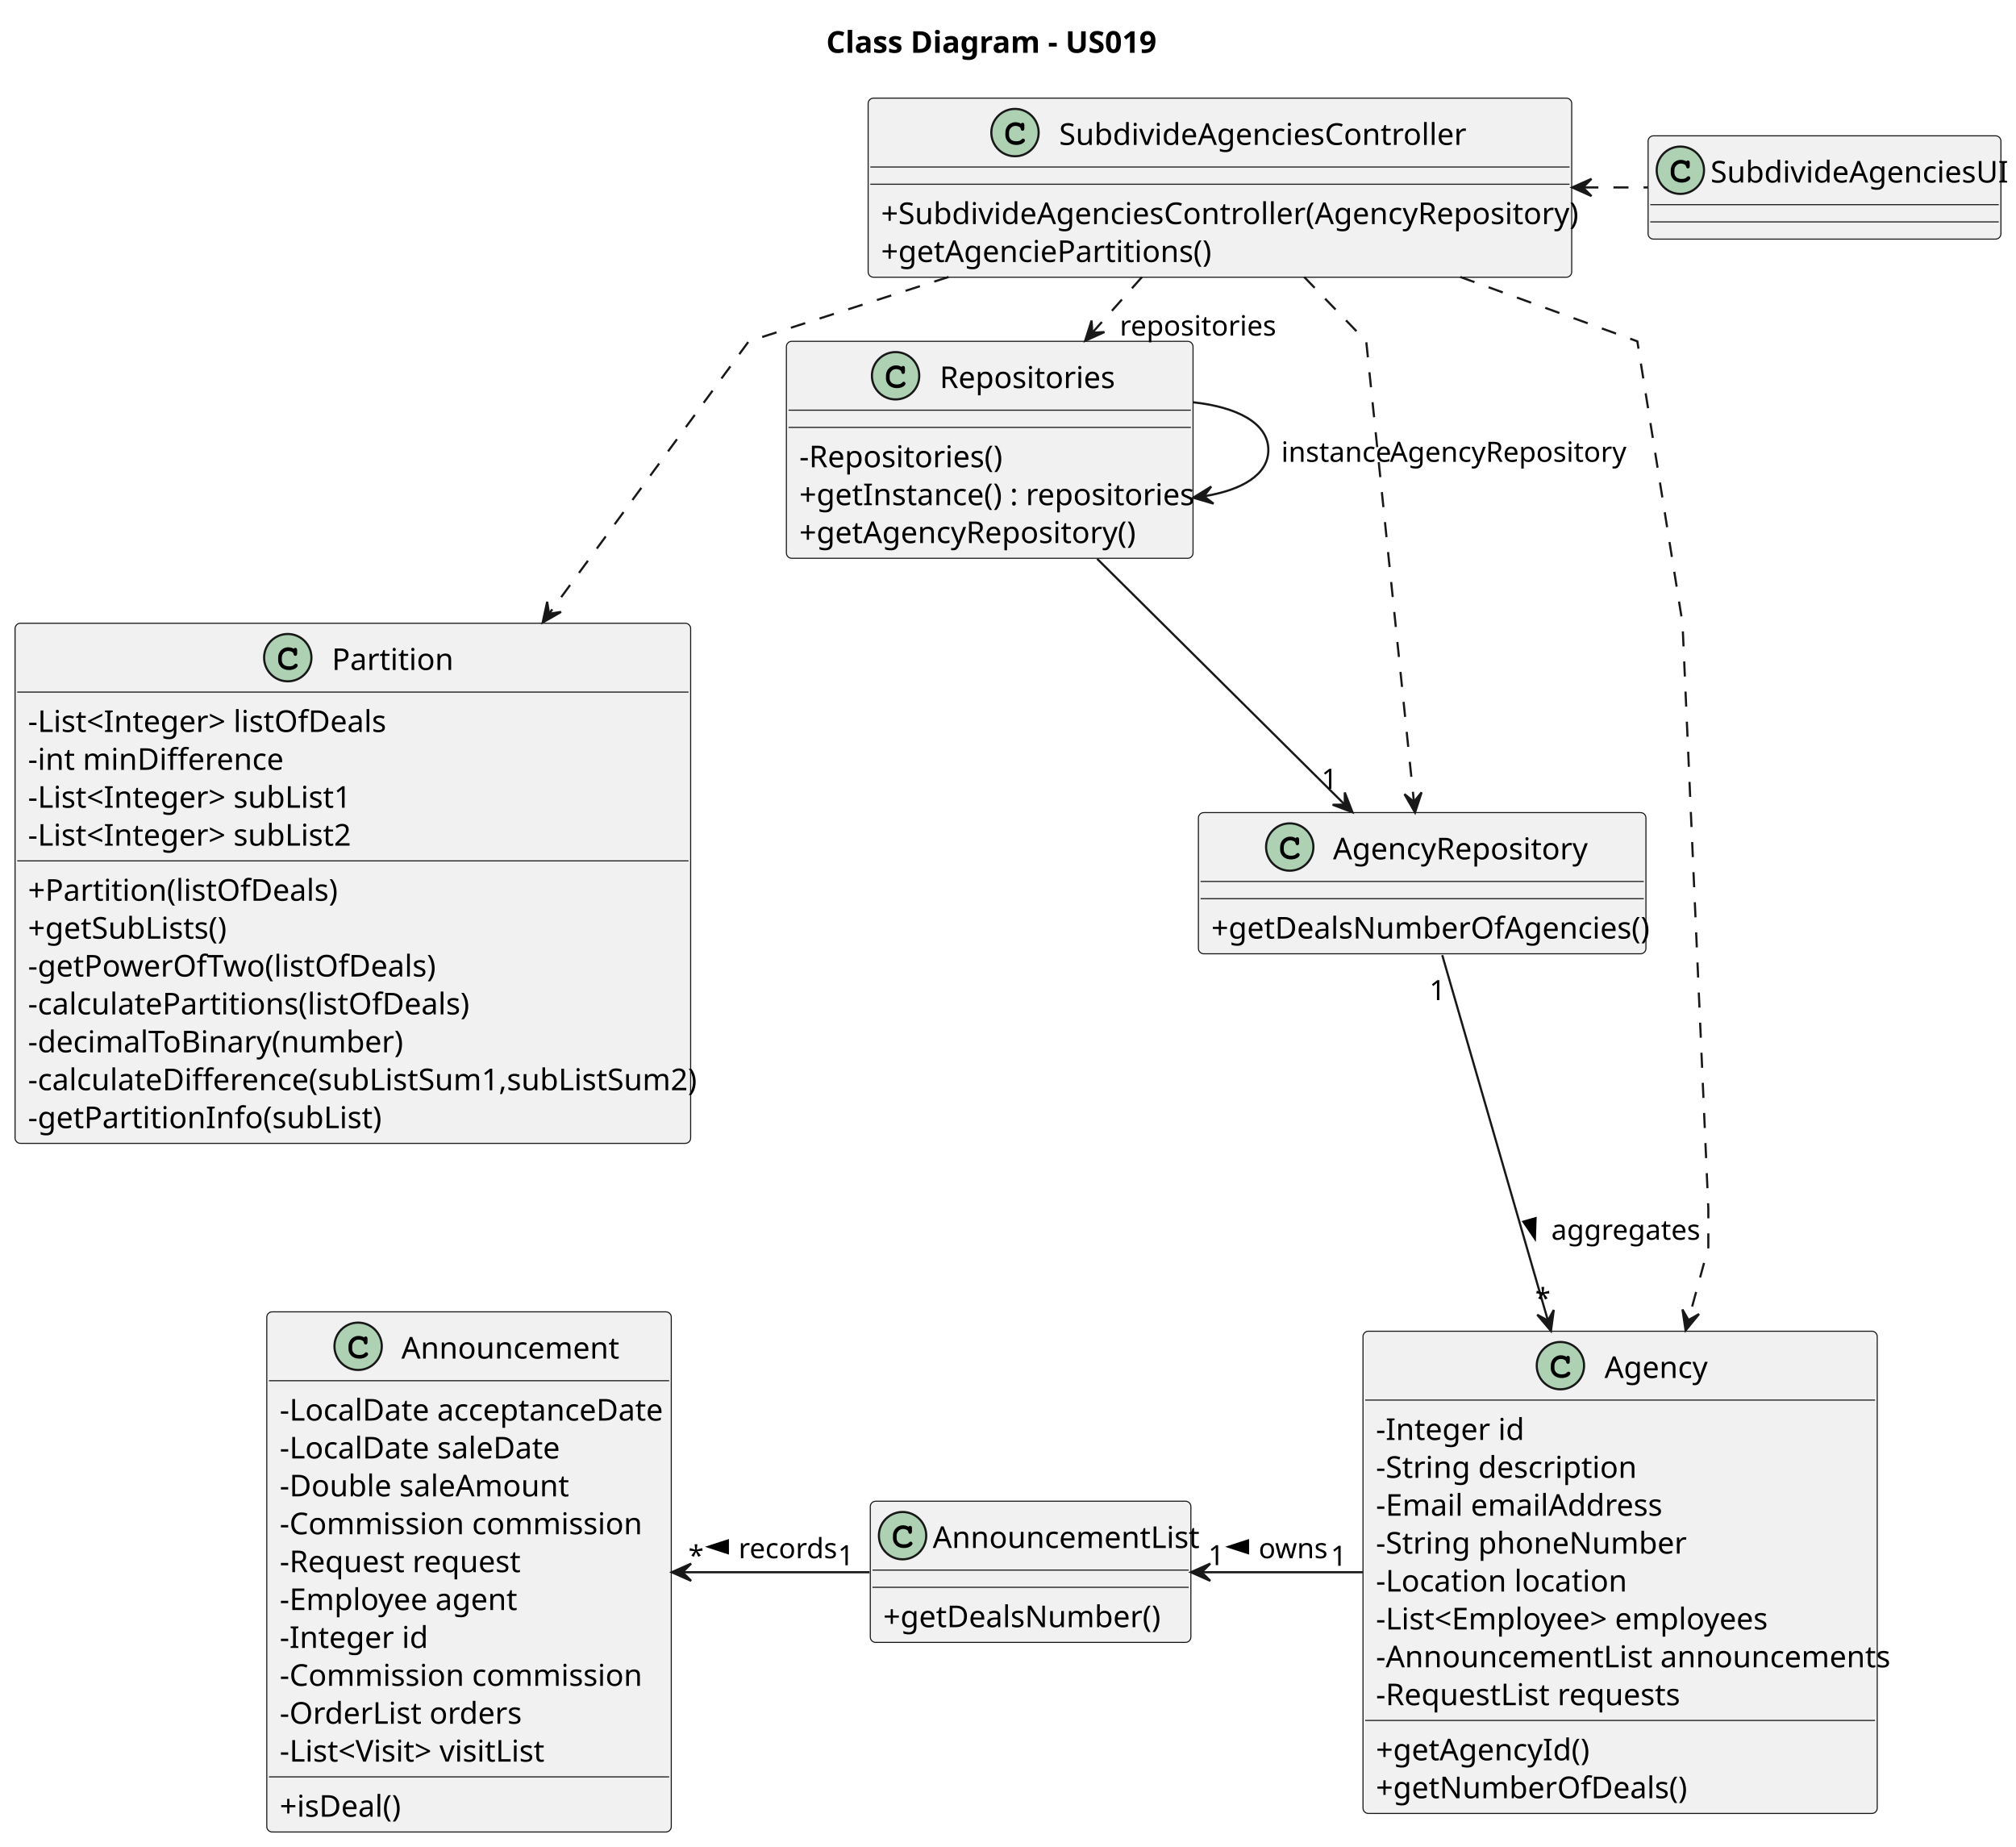
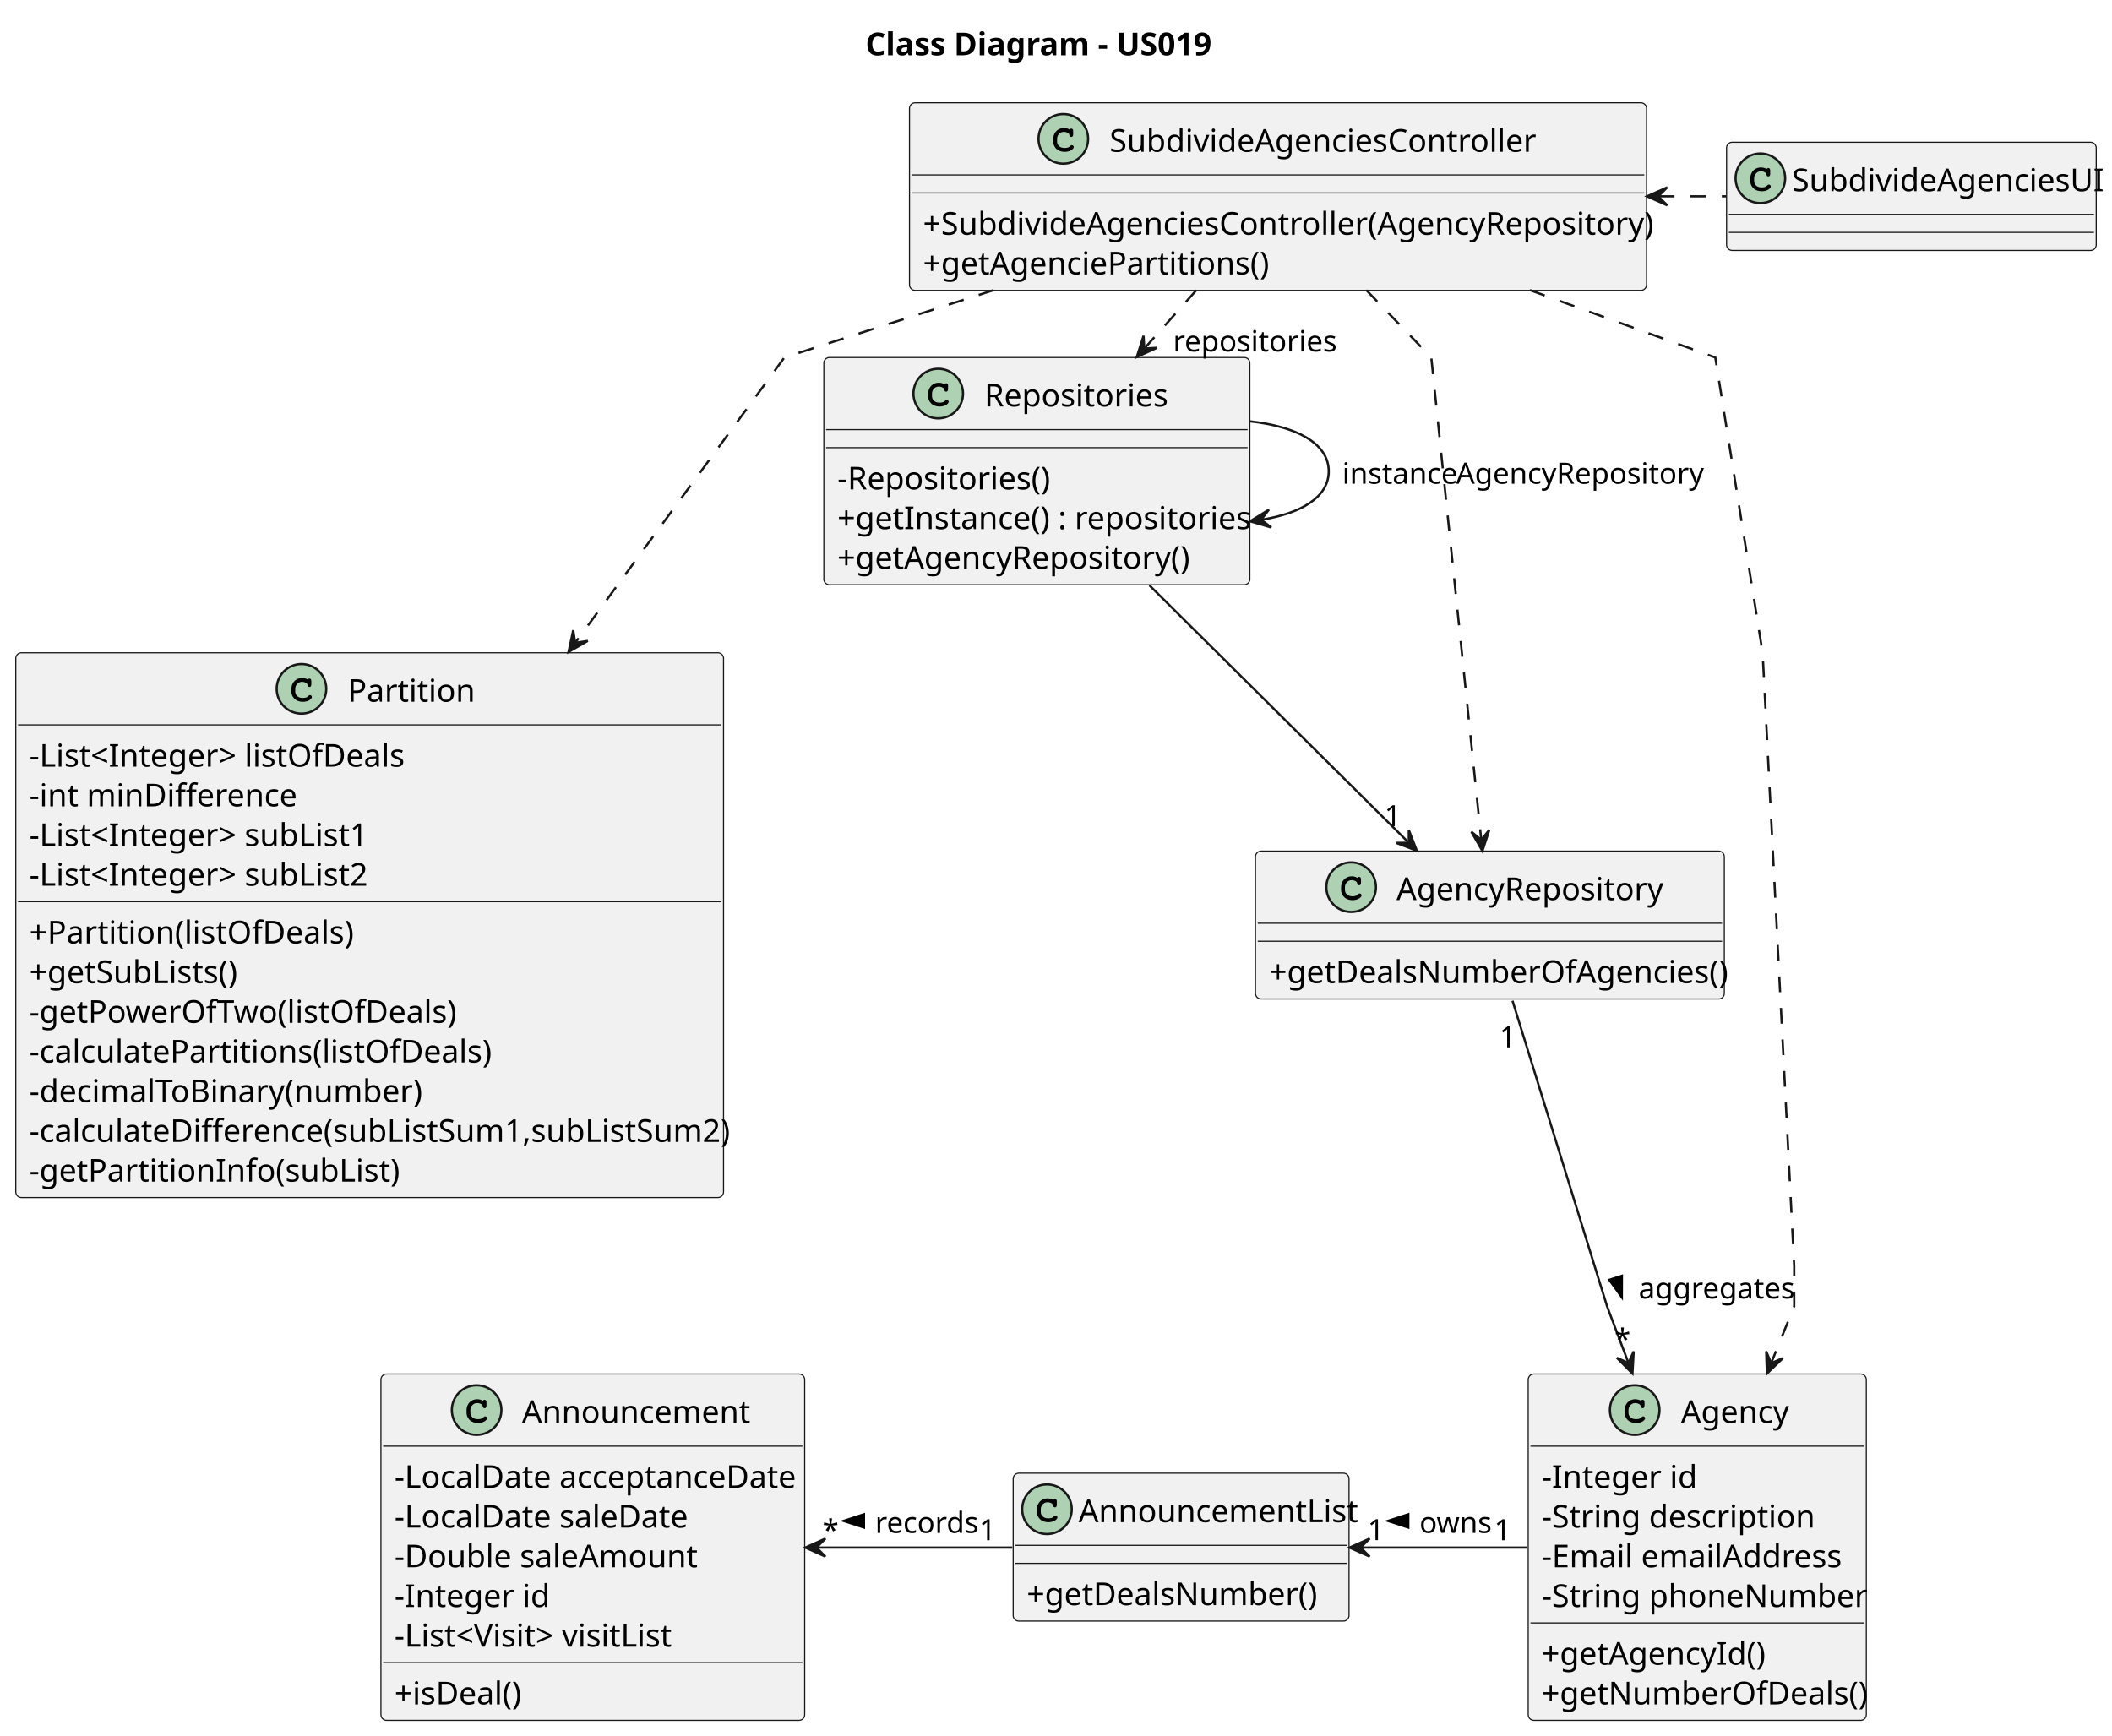
- <svg xmlns="http://www.w3.org/2000/svg" contentStyleType="text/css" height="858px" preserveAspectRatio="none" style="width:937px;height:858px;background:#FFFFFF;" version="1.1" viewBox="0 0 937 858" width="937px" zoomAndPan="magnify">
+ <svg xmlns="http://www.w3.org/2000/svg" contentStyleType="text/css" height="770px" preserveAspectRatio="none" style="width:937px;height:770px;background:#FFFFFF;" version="1.1" viewBox="0 0 937 770" width="937px" zoomAndPan="magnify">
  <defs />
  <g>
    <text fill="#000000" font-family="sans-serif" font-size="14" font-weight="bold" lengthAdjust="spacing" textLength="155" x="384" y="24.533">Class Diagram - US019</text>
    <g id="elem_Agency">
-       <rect codeLine="13" fill="#F1F1F1" height="224.094" id="Agency" rx="2.5" ry="2.5" style="stroke:#181818;stroke-width:0.5;" width="239" x="633.5" y="618.609" />
-       <ellipse cx="725.25" cy="634.609" fill="#ADD1B2" rx="11" ry="11" style="stroke:#181818;stroke-width:1.0;" />
-       <path d="M728.016,630.484 Q728.172,630.266 728.359,630.156 Q728.547,630.047 728.766,630.047 Q729.141,630.047 729.375,630.312 Q729.609,630.562 729.609,631.172 L729.609,632.625 Q729.609,633.234 729.375,633.5 Q729.141,633.766 728.766,633.766 Q728.422,633.766 728.219,633.562 Q728.016,633.375 727.906,632.859 Q727.859,632.5 727.672,632.312 Q727.344,631.938 726.734,631.719 Q726.125,631.5 725.5,631.5 Q724.734,631.5 724.094,631.828 Q723.469,632.156 722.969,632.906 Q722.484,633.656 722.484,634.688 L722.484,635.781 Q722.484,637.016 723.375,637.844 Q724.266,638.656 725.859,638.656 Q726.797,638.656 727.453,638.406 Q727.844,638.25 728.266,637.812 Q728.531,637.547 728.672,637.469 Q728.828,637.391 729.031,637.391 Q729.359,637.391 729.609,637.656 Q729.875,637.906 729.875,638.25 Q729.875,638.594 729.531,639 Q729.031,639.578 728.234,639.906 Q727.156,640.359 725.859,640.359 Q724.344,640.359 723.141,639.734 Q722.156,639.234 721.469,638.172 Q720.781,637.094 720.781,635.812 L720.781,634.656 Q720.781,633.328 721.391,632.188 Q722.016,631.031 723.109,630.422 Q724.203,629.797 725.438,629.797 Q726.172,629.797 726.812,629.969 Q727.469,630.125 728.016,630.484 Z " fill="#000000" />
-       <text fill="#000000" font-family="sans-serif" font-size="14" lengthAdjust="spacing" textLength="47" x="745.75" y="640.338">Agency</text>
-       <line style="stroke:#181818;stroke-width:0.5;" x1="634.5" x2="871.5" y1="650.609" y2="650.609" />
-       <text fill="#000000" font-family="sans-serif" font-size="14" lengthAdjust="spacing" textLength="64" x="639.5" y="669.143">-Integer id</text>
-       <text fill="#000000" font-family="sans-serif" font-size="14" lengthAdjust="spacing" textLength="115" x="639.5" y="686.752">-String description</text>
-       <text fill="#000000" font-family="sans-serif" font-size="14" lengthAdjust="spacing" textLength="128" x="639.5" y="704.361">-Email emailAddress</text>
-       <text fill="#000000" font-family="sans-serif" font-size="14" lengthAdjust="spacing" textLength="135" x="639.5" y="721.971">-String phoneNumber</text>
-       <text fill="#000000" font-family="sans-serif" font-size="14" lengthAdjust="spacing" textLength="112" x="639.5" y="739.58">-Location location</text>
-       <text fill="#000000" font-family="sans-serif" font-size="14" lengthAdjust="spacing" textLength="177" x="639.5" y="757.189">-List&lt;Employee&gt; employees</text>
-       <text fill="#000000" font-family="sans-serif" font-size="14" lengthAdjust="spacing" textLength="227" x="639.5" y="774.799">-AnnouncementList announcements</text>
-       <text fill="#000000" font-family="sans-serif" font-size="14" lengthAdjust="spacing" textLength="139" x="639.5" y="792.408">-RequestList requests</text>
-       <line style="stroke:#181818;stroke-width:0.5;" x1="634.5" x2="871.5" y1="799.484" y2="799.484" />
-       <text fill="#000000" font-family="sans-serif" font-size="14" lengthAdjust="spacing" textLength="96" x="639.5" y="818.018">+getAgencyId()</text>
-       <text fill="#000000" font-family="sans-serif" font-size="14" lengthAdjust="spacing" textLength="138" x="639.5" y="835.627">+getNumberOfDeals()</text>
+       <rect codeLine="13" fill="#F1F1F1" height="153.656" id="Agency" rx="2.5" ry="2.5" style="stroke:#181818;stroke-width:0.5;" width="150" x="678" y="609.609" />
+       <ellipse cx="725.25" cy="625.609" fill="#ADD1B2" rx="11" ry="11" style="stroke:#181818;stroke-width:1.0;" />
+       <path d="M728.016,621.484 Q728.172,621.266 728.359,621.156 Q728.547,621.047 728.766,621.047 Q729.141,621.047 729.375,621.312 Q729.609,621.562 729.609,622.172 L729.609,623.625 Q729.609,624.234 729.375,624.5 Q729.141,624.766 728.766,624.766 Q728.422,624.766 728.219,624.562 Q728.016,624.375 727.906,623.859 Q727.859,623.5 727.672,623.312 Q727.344,622.938 726.734,622.719 Q726.125,622.5 725.5,622.5 Q724.734,622.5 724.094,622.828 Q723.469,623.156 722.969,623.906 Q722.484,624.656 722.484,625.688 L722.484,626.781 Q722.484,628.016 723.375,628.844 Q724.266,629.656 725.859,629.656 Q726.797,629.656 727.453,629.406 Q727.844,629.25 728.266,628.812 Q728.531,628.547 728.672,628.469 Q728.828,628.391 729.031,628.391 Q729.359,628.391 729.609,628.656 Q729.875,628.906 729.875,629.25 Q729.875,629.594 729.531,630 Q729.031,630.578 728.234,630.906 Q727.156,631.359 725.859,631.359 Q724.344,631.359 723.141,630.734 Q722.156,630.234 721.469,629.172 Q720.781,628.094 720.781,626.812 L720.781,625.656 Q720.781,624.328 721.391,623.188 Q722.016,622.031 723.109,621.422 Q724.203,620.797 725.438,620.797 Q726.172,620.797 726.812,620.969 Q727.469,621.125 728.016,621.484 Z " fill="#000000" />
+       <text fill="#000000" font-family="sans-serif" font-size="14" lengthAdjust="spacing" textLength="47" x="745.75" y="631.338">Agency</text>
+       <line style="stroke:#181818;stroke-width:0.5;" x1="679" x2="827" y1="641.609" y2="641.609" />
+       <text fill="#000000" font-family="sans-serif" font-size="14" lengthAdjust="spacing" textLength="64" x="684" y="660.143">-Integer id</text>
+       <text fill="#000000" font-family="sans-serif" font-size="14" lengthAdjust="spacing" textLength="115" x="684" y="677.752">-String description</text>
+       <text fill="#000000" font-family="sans-serif" font-size="14" lengthAdjust="spacing" textLength="128" x="684" y="695.361">-Email emailAddress</text>
+       <text fill="#000000" font-family="sans-serif" font-size="14" lengthAdjust="spacing" textLength="135" x="684" y="712.971">-String phoneNumber</text>
+       <line style="stroke:#181818;stroke-width:0.5;" x1="679" x2="827" y1="720.047" y2="720.047" />
+       <text fill="#000000" font-family="sans-serif" font-size="14" lengthAdjust="spacing" textLength="96" x="684" y="738.58">+getAgencyId()</text>
+       <text fill="#000000" font-family="sans-serif" font-size="14" lengthAdjust="spacing" textLength="138" x="684" y="756.189">+getNumberOfDeals()</text>
    </g>
    <g id="elem_AnnouncementList">
-       <rect codeLine="26" fill="#F1F1F1" height="65.609" id="AnnouncementList" rx="2.5" ry="2.5" style="stroke:#181818;stroke-width:0.5;" width="149" x="404.5" y="697.609" />
-       <ellipse cx="419.5" cy="713.609" fill="#ADD1B2" rx="11" ry="11" style="stroke:#181818;stroke-width:1.0;" />
-       <path d="M422.266,709.484 Q422.422,709.266 422.609,709.156 Q422.797,709.047 423.016,709.047 Q423.391,709.047 423.625,709.312 Q423.859,709.562 423.859,710.172 L423.859,711.625 Q423.859,712.234 423.625,712.5 Q423.391,712.766 423.016,712.766 Q422.672,712.766 422.469,712.562 Q422.266,712.375 422.156,711.859 Q422.109,711.5 421.922,711.312 Q421.594,710.938 420.984,710.719 Q420.375,710.5 419.75,710.5 Q418.984,710.5 418.344,710.828 Q417.719,711.156 417.219,711.906 Q416.734,712.656 416.734,713.688 L416.734,714.781 Q416.734,716.016 417.625,716.844 Q418.516,717.656 420.109,717.656 Q421.047,717.656 421.703,717.406 Q422.094,717.25 422.516,716.812 Q422.781,716.547 422.922,716.469 Q423.078,716.391 423.281,716.391 Q423.609,716.391 423.859,716.656 Q424.125,716.906 424.125,717.25 Q424.125,717.594 423.781,718 Q423.281,718.578 422.484,718.906 Q421.406,719.359 420.109,719.359 Q418.594,719.359 417.391,718.734 Q416.406,718.234 415.719,717.172 Q415.031,716.094 415.031,714.812 L415.031,713.656 Q415.031,712.328 415.641,711.188 Q416.266,710.031 417.359,709.422 Q418.453,708.797 419.688,708.797 Q420.422,708.797 421.062,708.969 Q421.719,709.125 422.266,709.484 Z " fill="#000000" />
-       <text fill="#000000" font-family="sans-serif" font-size="14" lengthAdjust="spacing" textLength="117" x="433.5" y="719.338">AnnouncementList</text>
-       <line style="stroke:#181818;stroke-width:0.5;" x1="405.5" x2="552.5" y1="729.609" y2="729.609" />
-       <line style="stroke:#181818;stroke-width:0.5;" x1="405.5" x2="552.5" y1="737.609" y2="737.609" />
-       <text fill="#000000" font-family="sans-serif" font-size="14" lengthAdjust="spacing" textLength="123" x="410.5" y="756.143">+getDealsNumber()</text>
+       <rect codeLine="22" fill="#F1F1F1" height="65.609" id="AnnouncementList" rx="2.5" ry="2.5" style="stroke:#181818;stroke-width:0.5;" width="149" x="449.5" y="653.609" />
+       <ellipse cx="464.5" cy="669.609" fill="#ADD1B2" rx="11" ry="11" style="stroke:#181818;stroke-width:1.0;" />
+       <path d="M467.266,665.484 Q467.422,665.266 467.609,665.156 Q467.797,665.047 468.016,665.047 Q468.391,665.047 468.625,665.312 Q468.859,665.562 468.859,666.172 L468.859,667.625 Q468.859,668.234 468.625,668.5 Q468.391,668.766 468.016,668.766 Q467.672,668.766 467.469,668.562 Q467.266,668.375 467.156,667.859 Q467.109,667.5 466.922,667.312 Q466.594,666.938 465.984,666.719 Q465.375,666.5 464.75,666.5 Q463.984,666.5 463.344,666.828 Q462.719,667.156 462.219,667.906 Q461.734,668.656 461.734,669.688 L461.734,670.781 Q461.734,672.016 462.625,672.844 Q463.516,673.656 465.109,673.656 Q466.047,673.656 466.703,673.406 Q467.094,673.25 467.516,672.812 Q467.781,672.547 467.922,672.469 Q468.078,672.391 468.281,672.391 Q468.609,672.391 468.859,672.656 Q469.125,672.906 469.125,673.25 Q469.125,673.594 468.781,674 Q468.281,674.578 467.484,674.906 Q466.406,675.359 465.109,675.359 Q463.594,675.359 462.391,674.734 Q461.406,674.234 460.719,673.172 Q460.031,672.094 460.031,670.812 L460.031,669.656 Q460.031,668.328 460.641,667.188 Q461.266,666.031 462.359,665.422 Q463.453,664.797 464.688,664.797 Q465.422,664.797 466.062,664.969 Q466.719,665.125 467.266,665.484 Z " fill="#000000" />
+       <text fill="#000000" font-family="sans-serif" font-size="14" lengthAdjust="spacing" textLength="117" x="478.5" y="675.338">AnnouncementList</text>
+       <line style="stroke:#181818;stroke-width:0.5;" x1="450.5" x2="597.5" y1="685.609" y2="685.609" />
+       <line style="stroke:#181818;stroke-width:0.5;" x1="450.5" x2="597.5" y1="693.609" y2="693.609" />
+       <text fill="#000000" font-family="sans-serif" font-size="14" lengthAdjust="spacing" textLength="123" x="455.5" y="712.143">+getDealsNumber()</text>
    </g>
    <g id="elem_Announcement">
-       <rect codeLine="31" fill="#F1F1F1" height="241.703" id="Announcement" rx="2.5" ry="2.5" style="stroke:#181818;stroke-width:0.5;" width="188" x="124" y="609.609" />
-       <ellipse cx="166.45" cy="625.609" fill="#ADD1B2" rx="11" ry="11" style="stroke:#181818;stroke-width:1.0;" />
-       <path d="M169.216,621.484 Q169.372,621.266 169.559,621.156 Q169.747,621.047 169.966,621.047 Q170.341,621.047 170.575,621.312 Q170.809,621.562 170.809,622.172 L170.809,623.625 Q170.809,624.234 170.575,624.5 Q170.341,624.766 169.966,624.766 Q169.622,624.766 169.419,624.562 Q169.216,624.375 169.106,623.859 Q169.059,623.5 168.872,623.312 Q168.544,622.938 167.934,622.719 Q167.325,622.5 166.7,622.5 Q165.934,622.5 165.294,622.828 Q164.669,623.156 164.169,623.906 Q163.684,624.656 163.684,625.688 L163.684,626.781 Q163.684,628.016 164.575,628.844 Q165.466,629.656 167.059,629.656 Q167.997,629.656 168.653,629.406 Q169.044,629.25 169.466,628.812 Q169.731,628.547 169.872,628.469 Q170.028,628.391 170.231,628.391 Q170.559,628.391 170.809,628.656 Q171.075,628.906 171.075,629.25 Q171.075,629.594 170.731,630 Q170.231,630.578 169.434,630.906 Q168.356,631.359 167.059,631.359 Q165.544,631.359 164.341,630.734 Q163.356,630.234 162.669,629.172 Q161.981,628.094 161.981,626.812 L161.981,625.656 Q161.981,624.328 162.591,623.188 Q163.216,622.031 164.309,621.422 Q165.403,620.797 166.637,620.797 Q167.372,620.797 168.012,620.969 Q168.669,621.125 169.216,621.484 Z " fill="#000000" />
-       <text fill="#000000" font-family="sans-serif" font-size="14" lengthAdjust="spacing" textLength="95" x="186.55" y="631.338">Announcement</text>
-       <line style="stroke:#181818;stroke-width:0.5;" x1="125" x2="311" y1="641.609" y2="641.609" />
-       <text fill="#000000" font-family="sans-serif" font-size="14" lengthAdjust="spacing" textLength="176" x="130" y="660.143">-LocalDate acceptanceDate</text>
-       <text fill="#000000" font-family="sans-serif" font-size="14" lengthAdjust="spacing" textLength="129" x="130" y="677.752">-LocalDate saleDate</text>
-       <text fill="#000000" font-family="sans-serif" font-size="14" lengthAdjust="spacing" textLength="128" x="130" y="695.361">-Double saleAmount</text>
-       <text fill="#000000" font-family="sans-serif" font-size="14" lengthAdjust="spacing" textLength="158" x="130" y="712.971">-Commission commission</text>
-       <text fill="#000000" font-family="sans-serif" font-size="14" lengthAdjust="spacing" textLength="110" x="130" y="730.58">-Request request</text>
-       <text fill="#000000" font-family="sans-serif" font-size="14" lengthAdjust="spacing" textLength="107" x="130" y="748.189">-Employee agent</text>
-       <text fill="#000000" font-family="sans-serif" font-size="14" lengthAdjust="spacing" textLength="64" x="130" y="765.799">-Integer id</text>
-       <text fill="#000000" font-family="sans-serif" font-size="14" lengthAdjust="spacing" textLength="158" x="130" y="783.408">-Commission commission</text>
-       <text fill="#000000" font-family="sans-serif" font-size="14" lengthAdjust="spacing" textLength="109" x="130" y="801.018">-OrderList orders</text>
-       <text fill="#000000" font-family="sans-serif" font-size="14" lengthAdjust="spacing" textLength="119" x="130" y="818.627">-List&lt;Visit&gt; visitList</text>
-       <line style="stroke:#181818;stroke-width:0.5;" x1="125" x2="311" y1="825.703" y2="825.703" />
-       <text fill="#000000" font-family="sans-serif" font-size="14" lengthAdjust="spacing" textLength="57" x="130" y="844.236">+isDeal()</text>
+       <rect codeLine="27" fill="#F1F1F1" height="153.656" id="Announcement" rx="2.5" ry="2.5" style="stroke:#181818;stroke-width:0.5;" width="188" x="169" y="609.609" />
+       <ellipse cx="211.45" cy="625.609" fill="#ADD1B2" rx="11" ry="11" style="stroke:#181818;stroke-width:1.0;" />
+       <path d="M214.216,621.484 Q214.372,621.266 214.559,621.156 Q214.747,621.047 214.966,621.047 Q215.341,621.047 215.575,621.312 Q215.809,621.562 215.809,622.172 L215.809,623.625 Q215.809,624.234 215.575,624.5 Q215.341,624.766 214.966,624.766 Q214.622,624.766 214.419,624.562 Q214.216,624.375 214.106,623.859 Q214.059,623.5 213.872,623.312 Q213.544,622.938 212.934,622.719 Q212.325,622.5 211.7,622.5 Q210.934,622.5 210.294,622.828 Q209.669,623.156 209.169,623.906 Q208.684,624.656 208.684,625.688 L208.684,626.781 Q208.684,628.016 209.575,628.844 Q210.466,629.656 212.059,629.656 Q212.997,629.656 213.653,629.406 Q214.044,629.25 214.466,628.812 Q214.731,628.547 214.872,628.469 Q215.028,628.391 215.231,628.391 Q215.559,628.391 215.809,628.656 Q216.075,628.906 216.075,629.25 Q216.075,629.594 215.731,630 Q215.231,630.578 214.434,630.906 Q213.356,631.359 212.059,631.359 Q210.544,631.359 209.341,630.734 Q208.356,630.234 207.669,629.172 Q206.981,628.094 206.981,626.812 L206.981,625.656 Q206.981,624.328 207.591,623.188 Q208.216,622.031 209.309,621.422 Q210.403,620.797 211.637,620.797 Q212.372,620.797 213.012,620.969 Q213.669,621.125 214.216,621.484 Z " fill="#000000" />
+       <text fill="#000000" font-family="sans-serif" font-size="14" lengthAdjust="spacing" textLength="95" x="231.55" y="631.338">Announcement</text>
+       <line style="stroke:#181818;stroke-width:0.5;" x1="170" x2="356" y1="641.609" y2="641.609" />
+       <text fill="#000000" font-family="sans-serif" font-size="14" lengthAdjust="spacing" textLength="176" x="175" y="660.143">-LocalDate acceptanceDate</text>
+       <text fill="#000000" font-family="sans-serif" font-size="14" lengthAdjust="spacing" textLength="129" x="175" y="677.752">-LocalDate saleDate</text>
+       <text fill="#000000" font-family="sans-serif" font-size="14" lengthAdjust="spacing" textLength="128" x="175" y="695.361">-Double saleAmount</text>
+       <text fill="#000000" font-family="sans-serif" font-size="14" lengthAdjust="spacing" textLength="64" x="175" y="712.971">-Integer id</text>
+       <text fill="#000000" font-family="sans-serif" font-size="14" lengthAdjust="spacing" textLength="119" x="175" y="730.58">-List&lt;Visit&gt; visitList</text>
+       <line style="stroke:#181818;stroke-width:0.5;" x1="170" x2="356" y1="737.656" y2="737.656" />
+       <text fill="#000000" font-family="sans-serif" font-size="14" lengthAdjust="spacing" textLength="57" x="175" y="756.189">+isDeal()</text>
    </g>
    <g id="elem_Partition">
-       <rect codeLine="45" fill="#F1F1F1" height="241.703" id="Partition" rx="2.5" ry="2.5" style="stroke:#181818;stroke-width:0.5;" width="314" x="7" y="289.609" />
+       <rect codeLine="36" fill="#F1F1F1" height="241.703" id="Partition" rx="2.5" ry="2.5" style="stroke:#181818;stroke-width:0.5;" width="314" x="7" y="289.609" />
      <ellipse cx="133.75" cy="305.609" fill="#ADD1B2" rx="11" ry="11" style="stroke:#181818;stroke-width:1.0;" />
      <path d="M136.516,301.484 Q136.672,301.266 136.859,301.156 Q137.047,301.047 137.266,301.047 Q137.641,301.047 137.875,301.312 Q138.109,301.562 138.109,302.172 L138.109,303.625 Q138.109,304.234 137.875,304.5 Q137.641,304.766 137.266,304.766 Q136.922,304.766 136.719,304.562 Q136.516,304.375 136.406,303.859 Q136.359,303.5 136.172,303.312 Q135.844,302.938 135.234,302.719 Q134.625,302.5 134,302.5 Q133.234,302.5 132.594,302.828 Q131.969,303.156 131.469,303.906 Q130.984,304.656 130.984,305.688 L130.984,306.781 Q130.984,308.016 131.875,308.844 Q132.766,309.656 134.359,309.656 Q135.297,309.656 135.953,309.406 Q136.344,309.25 136.766,308.812 Q137.031,308.547 137.172,308.469 Q137.328,308.391 137.531,308.391 Q137.859,308.391 138.109,308.656 Q138.375,308.906 138.375,309.25 Q138.375,309.594 138.031,310 Q137.531,310.578 136.734,310.906 Q135.656,311.359 134.359,311.359 Q132.844,311.359 131.641,310.734 Q130.656,310.234 129.969,309.172 Q129.281,308.094 129.281,306.812 L129.281,305.656 Q129.281,304.328 129.891,303.188 Q130.516,302.031 131.609,301.422 Q132.703,300.797 133.938,300.797 Q134.672,300.797 135.312,300.969 Q135.969,301.125 136.516,301.484 Z " fill="#000000" />
      <text fill="#000000" font-family="sans-serif" font-size="14" lengthAdjust="spacing" textLength="52" x="154.25" y="311.338">Partition</text>
      <line style="stroke:#181818;stroke-width:0.5;" x1="8" x2="320" y1="321.609" y2="321.609" />
      <text fill="#000000" font-family="sans-serif" font-size="14" lengthAdjust="spacing" textLength="159" x="13" y="340.143">-List&lt;Integer&gt; listOfDeals</text>
      <text fill="#000000" font-family="sans-serif" font-size="14" lengthAdjust="spacing" textLength="111" x="13" y="357.752">-int minDifference</text>
      <text fill="#000000" font-family="sans-serif" font-size="14" lengthAdjust="spacing" textLength="144" x="13" y="375.361">-List&lt;Integer&gt; subList1</text>
      <text fill="#000000" font-family="sans-serif" font-size="14" lengthAdjust="spacing" textLength="144" x="13" y="392.971">-List&lt;Integer&gt; subList2</text>
      <line style="stroke:#181818;stroke-width:0.5;" x1="8" x2="320" y1="400.047" y2="400.047" />
      <text fill="#000000" font-family="sans-serif" font-size="14" lengthAdjust="spacing" textLength="138" x="13" y="418.58">+Partition(listOfDeals)</text>
      <text fill="#000000" font-family="sans-serif" font-size="14" lengthAdjust="spacing" textLength="92" x="13" y="436.19">+getSubLists()</text>
      <text fill="#000000" font-family="sans-serif" font-size="14" lengthAdjust="spacing" textLength="183" x="13" y="453.799">-getPowerOfTwo(listOfDeals)</text>
      <text fill="#000000" font-family="sans-serif" font-size="14" lengthAdjust="spacing" textLength="198" x="13" y="471.408">-calculatePartitions(listOfDeals)</text>
      <text fill="#000000" font-family="sans-serif" font-size="14" lengthAdjust="spacing" textLength="168" x="13" y="489.018">-decimalToBinary(number)</text>
      <text fill="#000000" font-family="sans-serif" font-size="14" lengthAdjust="spacing" textLength="302" x="13" y="506.627">-calculateDifference(subListSum1,subListSum2)</text>
      <text fill="#000000" font-family="sans-serif" font-size="14" lengthAdjust="spacing" textLength="155" x="13" y="524.236">-getPartitionInfo(subList)</text>
    </g>
    <g id="elem_AgencyRepository">
-       <rect codeLine="79" fill="#F1F1F1" height="65.609" id="AgencyRepository" rx="2.5" ry="2.5" style="stroke:#181818;stroke-width:0.5;" width="208" x="557" y="377.609" />
+       <rect codeLine="70" fill="#F1F1F1" height="65.609" id="AgencyRepository" rx="2.5" ry="2.5" style="stroke:#181818;stroke-width:0.5;" width="208" x="557" y="377.609" />
      <ellipse cx="599.45" cy="393.609" fill="#ADD1B2" rx="11" ry="11" style="stroke:#181818;stroke-width:1.0;" />
      <path d="M602.216,389.484 Q602.372,389.266 602.559,389.156 Q602.747,389.047 602.966,389.047 Q603.341,389.047 603.575,389.312 Q603.809,389.562 603.809,390.172 L603.809,391.625 Q603.809,392.234 603.575,392.5 Q603.341,392.766 602.966,392.766 Q602.622,392.766 602.419,392.562 Q602.216,392.375 602.106,391.859 Q602.059,391.5 601.872,391.312 Q601.544,390.938 600.934,390.719 Q600.325,390.5 599.7,390.5 Q598.934,390.5 598.294,390.828 Q597.669,391.156 597.169,391.906 Q596.684,392.656 596.684,393.688 L596.684,394.781 Q596.684,396.016 597.575,396.844 Q598.466,397.656 600.059,397.656 Q600.997,397.656 601.653,397.406 Q602.044,397.25 602.466,396.812 Q602.731,396.547 602.872,396.469 Q603.028,396.391 603.231,396.391 Q603.559,396.391 603.809,396.656 Q604.075,396.906 604.075,397.25 Q604.075,397.594 603.731,398 Q603.231,398.578 602.434,398.906 Q601.356,399.359 600.059,399.359 Q598.544,399.359 597.341,398.734 Q596.356,398.234 595.669,397.172 Q594.981,396.094 594.981,394.812 L594.981,393.656 Q594.981,392.328 595.591,391.188 Q596.216,390.031 597.309,389.422 Q598.403,388.797 599.638,388.797 Q600.372,388.797 601.013,388.969 Q601.669,389.125 602.216,389.484 Z " fill="#000000" />
      <text fill="#000000" font-family="sans-serif" font-size="14" lengthAdjust="spacing" textLength="115" x="619.55" y="399.338">AgencyRepository</text>
      <line style="stroke:#181818;stroke-width:0.5;" x1="558" x2="764" y1="409.609" y2="409.609" />
      <line style="stroke:#181818;stroke-width:0.5;" x1="558" x2="764" y1="417.609" y2="417.609" />
      <text fill="#000000" font-family="sans-serif" font-size="14" lengthAdjust="spacing" textLength="196" x="563" y="436.143">+getDealsNumberOfAgencies()</text>
    </g>
    <g id="elem_Repositories">
-       <rect codeLine="83" fill="#F1F1F1" height="100.828" id="Repositories" rx="2.5" ry="2.5" style="stroke:#181818;stroke-width:0.5;" width="189" x="365.5" y="158.609" />
+       <rect codeLine="74" fill="#F1F1F1" height="100.828" id="Repositories" rx="2.5" ry="2.5" style="stroke:#181818;stroke-width:0.5;" width="189" x="365.5" y="158.609" />
      <ellipse cx="416.25" cy="174.609" fill="#ADD1B2" rx="11" ry="11" style="stroke:#181818;stroke-width:1.0;" />
      <path d="M419.016,170.484 Q419.172,170.266 419.359,170.156 Q419.547,170.047 419.766,170.047 Q420.141,170.047 420.375,170.312 Q420.609,170.562 420.609,171.172 L420.609,172.625 Q420.609,173.234 420.375,173.5 Q420.141,173.766 419.766,173.766 Q419.422,173.766 419.219,173.562 Q419.016,173.375 418.906,172.859 Q418.859,172.5 418.672,172.312 Q418.344,171.938 417.734,171.719 Q417.125,171.5 416.5,171.5 Q415.734,171.5 415.094,171.828 Q414.469,172.156 413.969,172.906 Q413.484,173.656 413.484,174.688 L413.484,175.781 Q413.484,177.016 414.375,177.844 Q415.266,178.656 416.859,178.656 Q417.797,178.656 418.453,178.406 Q418.844,178.25 419.266,177.812 Q419.531,177.547 419.672,177.469 Q419.828,177.391 420.031,177.391 Q420.359,177.391 420.609,177.656 Q420.875,177.906 420.875,178.25 Q420.875,178.594 420.531,179 Q420.031,179.578 419.234,179.906 Q418.156,180.359 416.859,180.359 Q415.344,180.359 414.141,179.734 Q413.156,179.234 412.469,178.172 Q411.781,177.094 411.781,175.812 L411.781,174.656 Q411.781,173.328 412.391,172.188 Q413.016,171.031 414.109,170.422 Q415.203,169.797 416.438,169.797 Q417.172,169.797 417.812,169.969 Q418.469,170.125 419.016,170.484 Z " fill="#000000" />
      <text fill="#000000" font-family="sans-serif" font-size="14" lengthAdjust="spacing" textLength="79" x="436.75" y="180.338">Repositories</text>
      <line style="stroke:#181818;stroke-width:0.5;" x1="366.5" x2="553.5" y1="190.609" y2="190.609" />
      <line style="stroke:#181818;stroke-width:0.5;" x1="366.5" x2="553.5" y1="198.609" y2="198.609" />
      <text fill="#000000" font-family="sans-serif" font-size="14" lengthAdjust="spacing" textLength="94" x="371.5" y="217.143">-Repositories()</text>
      <text fill="#000000" font-family="sans-serif" font-size="14" lengthAdjust="spacing" textLength="177" x="371.5" y="234.752">+getInstance() : repositories</text>
      <text fill="#000000" font-family="sans-serif" font-size="14" lengthAdjust="spacing" textLength="153" x="371.5" y="252.361">+getAgencyRepository()</text>
    </g>
    <g id="elem_SubdivideAgenciesController">
-       <rect codeLine="89" fill="#F1F1F1" height="83.219" id="SubdivideAgenciesController" rx="2.5" ry="2.5" style="stroke:#181818;stroke-width:0.5;" width="327" x="403.5" y="45.609" />
+       <rect codeLine="80" fill="#F1F1F1" height="83.219" id="SubdivideAgenciesController" rx="2.5" ry="2.5" style="stroke:#181818;stroke-width:0.5;" width="327" x="403.5" y="45.609" />
      <ellipse cx="471.75" cy="61.609" fill="#ADD1B2" rx="11" ry="11" style="stroke:#181818;stroke-width:1.0;" />
      <path d="M474.516,57.484 Q474.672,57.266 474.859,57.156 Q475.047,57.047 475.266,57.047 Q475.641,57.047 475.875,57.312 Q476.109,57.562 476.109,58.172 L476.109,59.625 Q476.109,60.234 475.875,60.5 Q475.641,60.766 475.266,60.766 Q474.922,60.766 474.719,60.562 Q474.516,60.375 474.406,59.859 Q474.359,59.5 474.172,59.312 Q473.844,58.938 473.234,58.719 Q472.625,58.5 472,58.5 Q471.234,58.5 470.594,58.828 Q469.969,59.156 469.469,59.906 Q468.984,60.656 468.984,61.688 L468.984,62.781 Q468.984,64.016 469.875,64.844 Q470.766,65.656 472.359,65.656 Q473.297,65.656 473.953,65.406 Q474.344,65.25 474.766,64.812 Q475.031,64.547 475.172,64.469 Q475.328,64.391 475.531,64.391 Q475.859,64.391 476.109,64.656 Q476.375,64.906 476.375,65.25 Q476.375,65.594 476.031,66 Q475.531,66.578 474.734,66.906 Q473.656,67.359 472.359,67.359 Q470.844,67.359 469.641,66.734 Q468.656,66.234 467.969,65.172 Q467.281,64.094 467.281,62.812 L467.281,61.656 Q467.281,60.328 467.891,59.188 Q468.516,58.031 469.609,57.422 Q470.703,56.797 471.938,56.797 Q472.672,56.797 473.312,56.969 Q473.969,57.125 474.516,57.484 Z " fill="#000000" />
      <text fill="#000000" font-family="sans-serif" font-size="14" lengthAdjust="spacing" textLength="182" x="492.25" y="67.338">SubdivideAgenciesController</text>
      <line style="stroke:#181818;stroke-width:0.5;" x1="404.5" x2="729.5" y1="77.609" y2="77.609" />
      <line style="stroke:#181818;stroke-width:0.5;" x1="404.5" x2="729.5" y1="85.609" y2="85.609" />
      <text fill="#000000" font-family="sans-serif" font-size="14" lengthAdjust="spacing" textLength="315" x="409.5" y="104.143">+SubdivideAgenciesController(AgencyRepository)</text>
      <text fill="#000000" font-family="sans-serif" font-size="14" lengthAdjust="spacing" textLength="148" x="409.5" y="121.752">+getAgenciePartitions()</text>
    </g>
    <g id="elem_SubdivideAgenciesUI">
-       <rect codeLine="94" fill="#F1F1F1" height="48" id="SubdivideAgenciesUI" rx="2.5" ry="2.5" style="stroke:#181818;stroke-width:0.5;" width="164" x="766" y="63.109" />
+       <rect codeLine="85" fill="#F1F1F1" height="48" id="SubdivideAgenciesUI" rx="2.5" ry="2.5" style="stroke:#181818;stroke-width:0.5;" width="164" x="766" y="63.109" />
      <ellipse cx="781" cy="79.109" fill="#ADD1B2" rx="11" ry="11" style="stroke:#181818;stroke-width:1.0;" />
      <path d="M783.766,74.984 Q783.922,74.766 784.109,74.656 Q784.297,74.547 784.516,74.547 Q784.891,74.547 785.125,74.812 Q785.359,75.062 785.359,75.672 L785.359,77.125 Q785.359,77.734 785.125,78 Q784.891,78.266 784.516,78.266 Q784.172,78.266 783.969,78.062 Q783.766,77.875 783.656,77.359 Q783.609,77 783.422,76.812 Q783.094,76.438 782.484,76.219 Q781.875,76 781.25,76 Q780.484,76 779.844,76.328 Q779.219,76.656 778.719,77.406 Q778.234,78.156 778.234,79.188 L778.234,80.281 Q778.234,81.516 779.125,82.344 Q780.016,83.156 781.609,83.156 Q782.547,83.156 783.203,82.906 Q783.594,82.75 784.016,82.312 Q784.281,82.047 784.422,81.969 Q784.578,81.891 784.781,81.891 Q785.109,81.891 785.359,82.156 Q785.625,82.406 785.625,82.75 Q785.625,83.094 785.281,83.5 Q784.781,84.078 783.984,84.406 Q782.906,84.859 781.609,84.859 Q780.094,84.859 778.891,84.234 Q777.906,83.734 777.219,82.672 Q776.531,81.594 776.531,80.312 L776.531,79.156 Q776.531,77.828 777.141,76.688 Q777.766,75.531 778.859,74.922 Q779.953,74.297 781.188,74.297 Q781.922,74.297 782.562,74.469 Q783.219,74.625 783.766,74.984 Z " fill="#000000" />
      <text fill="#000000" font-family="sans-serif" font-size="14" lengthAdjust="spacing" textLength="132" x="795" y="84.838">SubdivideAgenciesUI</text>
      <line style="stroke:#181818;stroke-width:0.5;" x1="767" x2="929" y1="95.109" y2="95.109" />
      <line style="stroke:#181818;stroke-width:0.5;" x1="767" x2="929" y1="103.109" y2="103.109" />
    </g>
    <g id="link_Repositories_Repositories">
-       <path codeLine="97" d="M554.58,186.939 C574.84,189.149 589.5,196.539 589.5,209.109 C589.5,220.599 577.25,227.759 559.67,230.589 " fill="none" id="Repositories-to-Repositories" style="stroke:#181818;stroke-width:1.0;" />
+       <path codeLine="88" d="M554.58,186.939 C574.84,189.149 589.5,196.539 589.5,209.109 C589.5,220.599 577.25,227.759 559.67,230.589 " fill="none" id="Repositories-to-Repositories" style="stroke:#181818;stroke-width:1.0;" />
      <polygon fill="#181818" points="554.58,231.279,564.035,234.035,559.535,230.608,562.962,226.108,554.58,231.279" style="stroke:#181818;stroke-width:1.0;" />
      <text fill="#000000" font-family="sans-serif" font-size="13" lengthAdjust="spacing" textLength="49" x="595.5" y="214.605">instance</text>
    </g>
    <g id="link_SubdivideAgenciesController_SubdivideAgenciesUI">
-       <path codeLine="99" d="M735.9,87.109 C746.75,87.109 754.33,87.109 754.33,87.109 C754.33,87.109 758.82,87.109 765.82,87.109 " fill="none" id="SubdivideAgenciesController-backto-SubdivideAgenciesUI" style="stroke:#181818;stroke-width:1.0;stroke-dasharray:7.0,7.0;" />
+       <path codeLine="90" d="M735.9,87.109 C746.75,87.109 754.33,87.109 754.33,87.109 C754.33,87.109 758.82,87.109 765.82,87.109 " fill="none" id="SubdivideAgenciesController-backto-SubdivideAgenciesUI" style="stroke:#181818;stroke-width:1.0;stroke-dasharray:7.0,7.0;" />
      <polygon fill="#181818" points="730.7,87.109,739.7,91.109,735.7,87.109,739.7,83.109,730.7,87.109" style="stroke:#181818;stroke-width:1.0;" />
    </g>
    <g id="link_SubdivideAgenciesController_Repositories">
-       <path codeLine="101" d="M530.77,128.739 C523.48,136.919 515.71,145.639 508.08,154.189 " fill="none" id="SubdivideAgenciesController-to-Repositories" style="stroke:#181818;stroke-width:1.0;stroke-dasharray:7.0,7.0;" />
+       <path codeLine="92" d="M530.77,128.739 C523.48,136.919 515.71,145.639 508.08,154.189 " fill="none" id="SubdivideAgenciesController-to-Repositories" style="stroke:#181818;stroke-width:1.0;stroke-dasharray:7.0,7.0;" />
      <polygon fill="#181818" points="504.35,158.369,513.32,154.302,507.673,154.633,507.342,148.986,504.35,158.369" style="stroke:#181818;stroke-width:1.0;" />
      <text fill="#000000" font-family="sans-serif" font-size="13" lengthAdjust="spacing" textLength="67" x="520.43" y="155.954">repositories</text>
    </g>
    <g id="link_SubdivideAgenciesController_Partition">
-       <path codeLine="103" d="M440.88,128.709 C392.19,144.379 348,158.609 348,158.609 C348,158.609 301.51,222.019 255.27,285.099 " fill="none" id="SubdivideAgenciesController-to-Partition" style="stroke:#181818;stroke-width:1.0;stroke-dasharray:7.0,7.0;" />
+       <path codeLine="94" d="M440.88,128.709 C392.19,144.379 348,158.609 348,158.609 C348,158.609 301.51,222.019 255.27,285.099 " fill="none" id="SubdivideAgenciesController-to-Partition" style="stroke:#181818;stroke-width:1.0;stroke-dasharray:7.0,7.0;" />
      <polygon fill="#181818" points="252.23,289.259,260.772,284.357,255.182,285.224,254.315,279.634,252.23,289.259" style="stroke:#181818;stroke-width:1.0;" />
    </g>
    <g id="link_Repositories_AgencyRepository">
-       <path codeLine="105" d="M509.94,259.679 C545.58,295.059 592.69,341.809 624.77,373.649 " fill="none" id="Repositories-to-AgencyRepository" style="stroke:#181818;stroke-width:1.0;" />
+       <path codeLine="96" d="M509.94,259.679 C545.58,295.059 592.69,341.809 624.77,373.649 " fill="none" id="Repositories-to-AgencyRepository" style="stroke:#181818;stroke-width:1.0;" />
      <polygon fill="#181818" points="628.6,377.449,625.027,368.271,625.05,373.928,619.393,373.951,628.6,377.449" style="stroke:#181818;stroke-width:1.0;" />
      <text fill="#000000" font-family="sans-serif" font-size="13" lengthAdjust="spacing" textLength="7" x="614.196" y="366.532">1</text>
    </g>
    <g id="link_SubdivideAgenciesController_Agency">
-       <path codeLine="107" d="M678.73,128.709 C721.85,144.379 761,158.609 761,158.609 C761,158.609 782,289.609 782,289.609 C782,289.609 794,561.609 794,561.609 C794,561.609 794,579.609 794,579.609 C794,579.609 790.16,593.659 784.83,613.169 " fill="none" id="SubdivideAgenciesController-to-Agency" style="stroke:#181818;stroke-width:1.0;stroke-dasharray:7.0,7.0;" />
-       <polygon fill="#181818" points="783.44,618.239,789.684,610.623,784.766,613.418,781.971,608.501,783.44,618.239" style="stroke:#181818;stroke-width:1.0;" />
+       <path codeLine="98" d="M678.73,128.709 C721.85,144.379 761,158.609 761,158.609 C761,158.609 782,289.609 782,289.609 C782,289.609 796,561.609 796,561.609 C796,561.609 796,579.609 796,579.609 C796,579.609 791.76,590.069 785.94,604.409 " fill="none" id="SubdivideAgenciesController-to-Agency" style="stroke:#181818;stroke-width:1.0;stroke-dasharray:7.0,7.0;" />
+       <polygon fill="#181818" points="783.91,609.419,790.992,602.575,785.784,604.784,783.575,599.576,783.91,609.419" style="stroke:#181818;stroke-width:1.0;" />
    </g>
    <g id="link_SubdivideAgenciesController_AgencyRepository">
-       <path codeLine="108" d="M606.16,128.709 C621.28,144.379 635,158.609 635,158.609 C635,158.609 649.89,302.309 657.13,372.249 " fill="none" id="SubdivideAgenciesController-to-AgencyRepository" style="stroke:#181818;stroke-width:1.0;stroke-dasharray:7.0,7.0;" />
+       <path codeLine="99" d="M606.16,128.709 C621.28,144.379 635,158.609 635,158.609 C635,158.609 649.89,302.309 657.13,372.249 " fill="none" id="SubdivideAgenciesController-to-AgencyRepository" style="stroke:#181818;stroke-width:1.0;stroke-dasharray:7.0,7.0;" />
      <polygon fill="#181818" points="657.68,377.569,660.735,368.206,657.167,372.596,652.778,369.027,657.68,377.569" style="stroke:#181818;stroke-width:1.0;" />
      <text fill="#000000" font-family="sans-serif" font-size="13" lengthAdjust="spacing" textLength="106" x="646" y="214.605">AgencyRepository</text>
    </g>
    <g id="link_AgencyRepository_Agency">
-       <path codeLine="110" d="M670.33,443.849 C681.79,483.479 701.88,552.899 719.38,613.399 " fill="none" id="AgencyRepository-to-Agency" style="stroke:#181818;stroke-width:1.0;" />
-       <polygon fill="#181818" points="720.85,618.479,722.17,608.719,719.45,613.679,714.49,610.959,720.85,618.479" style="stroke:#181818;stroke-width:1.0;" />
-       <polygon fill="#000000" points="713.389,575.588,713.699,566.083,708.053,567.716,713.389,575.588" style="stroke:#000000;stroke-width:1.0;" />
-       <text fill="#000000" font-family="sans-serif" font-size="13" lengthAdjust="spacing" textLength="64" x="721" y="576.105">aggregates</text>
-       <text fill="#000000" font-family="sans-serif" font-size="13" lengthAdjust="spacing" textLength="7" x="664.369" y="464.757">1</text>
-       <text fill="#000000" font-family="sans-serif" font-size="13" lengthAdjust="spacing" textLength="5" x="713.522" y="607.912">*</text>
+       <path codeLine="101" d="M671.03,443.999 C686.14,492.819 713,579.609 713,579.609 C713,579.609 716.95,590.069 722.36,604.409 " fill="none" id="AgencyRepository-to-Agency" style="stroke:#181818;stroke-width:1.0;" />
+       <polygon fill="#181818" points="724.25,609.419,724.799,599.586,722.477,604.744,717.319,602.422,724.25,609.419" style="stroke:#181818;stroke-width:1.0;" />
+       <polygon fill="#000000" points="719.524,575.547,719.566,566.037,713.968,567.828,719.524,575.547" style="stroke:#000000;stroke-width:1.0;" />
+       <text fill="#000000" font-family="sans-serif" font-size="13" lengthAdjust="spacing" textLength="64" x="727" y="576.105">aggregates</text>
+       <text fill="#000000" font-family="sans-serif" font-size="13" lengthAdjust="spacing" textLength="7" x="665.152" y="464.672">1</text>
+       <text fill="#000000" font-family="sans-serif" font-size="13" lengthAdjust="spacing" textLength="5" x="716.271" y="598.828">*</text>
    </g>
    <g id="link_AnnouncementList_Agency">
-       <path codeLine="112" d="M558.76,730.609 C582.1,730.609 608.14,730.609 633.38,730.609 " fill="none" id="AnnouncementList-backto-Agency" style="stroke:#181818;stroke-width:1.0;" />
-       <polygon fill="#181818" points="553.51,730.609,562.51,734.609,558.51,730.609,562.51,726.609,553.51,730.609" style="stroke:#181818;stroke-width:1.0;" />
-       <polygon fill="#000000" points="571,718.785,580.045,721.724,580.045,715.846,571,718.785" style="stroke:#000000;stroke-width:1.0;" />
-       <text fill="#000000" font-family="sans-serif" font-size="13" lengthAdjust="spacing" textLength="30" x="585" y="724.105">owns</text>
-       <text fill="#000000" font-family="sans-serif" font-size="13" lengthAdjust="spacing" textLength="7" x="561.555" y="727.318">1</text>
-       <text fill="#000000" font-family="sans-serif" font-size="13" lengthAdjust="spacing" textLength="7" x="618.493" y="727.6">1</text>
+       <path codeLine="103" d="M603.75,686.609 C627.73,686.609 653.96,686.609 677.65,686.609 " fill="none" id="AnnouncementList-backto-Agency" style="stroke:#181818;stroke-width:1.0;" />
+       <polygon fill="#181818" points="598.67,686.609,607.67,690.609,603.67,686.609,607.67,682.609,598.67,686.609" style="stroke:#181818;stroke-width:1.0;" />
+       <polygon fill="#000000" points="615.75,674.785,624.795,677.724,624.795,671.846,615.75,674.785" style="stroke:#000000;stroke-width:1.0;" />
+       <text fill="#000000" font-family="sans-serif" font-size="13" lengthAdjust="spacing" textLength="30" x="629.75" y="680.105">owns</text>
+       <text fill="#000000" font-family="sans-serif" font-size="13" lengthAdjust="spacing" textLength="7" x="606.731" y="683.318">1</text>
+       <text fill="#000000" font-family="sans-serif" font-size="13" lengthAdjust="spacing" textLength="7" x="662.888" y="683.351">1</text>
    </g>
    <g id="link_Announcement_AnnouncementList">
-       <path codeLine="114" d="M317.57,730.609 C346.31,730.609 377.18,730.609 404.14,730.609 " fill="none" id="Announcement-backto-AnnouncementList" style="stroke:#181818;stroke-width:1.0;" />
-       <polygon fill="#181818" points="312.23,730.609,321.23,734.609,317.23,730.609,321.23,726.609,312.23,730.609" style="stroke:#181818;stroke-width:1.0;" />
-       <polygon fill="#000000" points="329.25,718.785,338.295,721.724,338.295,715.846,329.25,718.785" style="stroke:#000000;stroke-width:1.0;" />
-       <text fill="#000000" font-family="sans-serif" font-size="13" lengthAdjust="spacing" textLength="43" x="343.25" y="724.105">records</text>
-       <text fill="#000000" font-family="sans-serif" font-size="13" lengthAdjust="spacing" textLength="5" x="319.938" y="727.493">*</text>
-       <text fill="#000000" font-family="sans-serif" font-size="13" lengthAdjust="spacing" textLength="7" x="389.426" y="727.354">1</text>
+       <path codeLine="105" d="M362.57,686.609 C391.31,686.609 422.18,686.609 449.14,686.609 " fill="none" id="Announcement-backto-AnnouncementList" style="stroke:#181818;stroke-width:1.0;" />
+       <polygon fill="#181818" points="357.23,686.609,366.23,690.609,362.23,686.609,366.23,682.609,357.23,686.609" style="stroke:#181818;stroke-width:1.0;" />
+       <polygon fill="#000000" points="374.25,674.785,383.295,677.724,383.295,671.846,374.25,674.785" style="stroke:#000000;stroke-width:1.0;" />
+       <text fill="#000000" font-family="sans-serif" font-size="13" lengthAdjust="spacing" textLength="43" x="388.25" y="680.105">records</text>
+       <text fill="#000000" font-family="sans-serif" font-size="13" lengthAdjust="spacing" textLength="5" x="364.938" y="683.495">*</text>
+       <text fill="#000000" font-family="sans-serif" font-size="13" lengthAdjust="spacing" textLength="7" x="434.426" y="683.354">1</text>
    </g>
  </g>
</svg>
